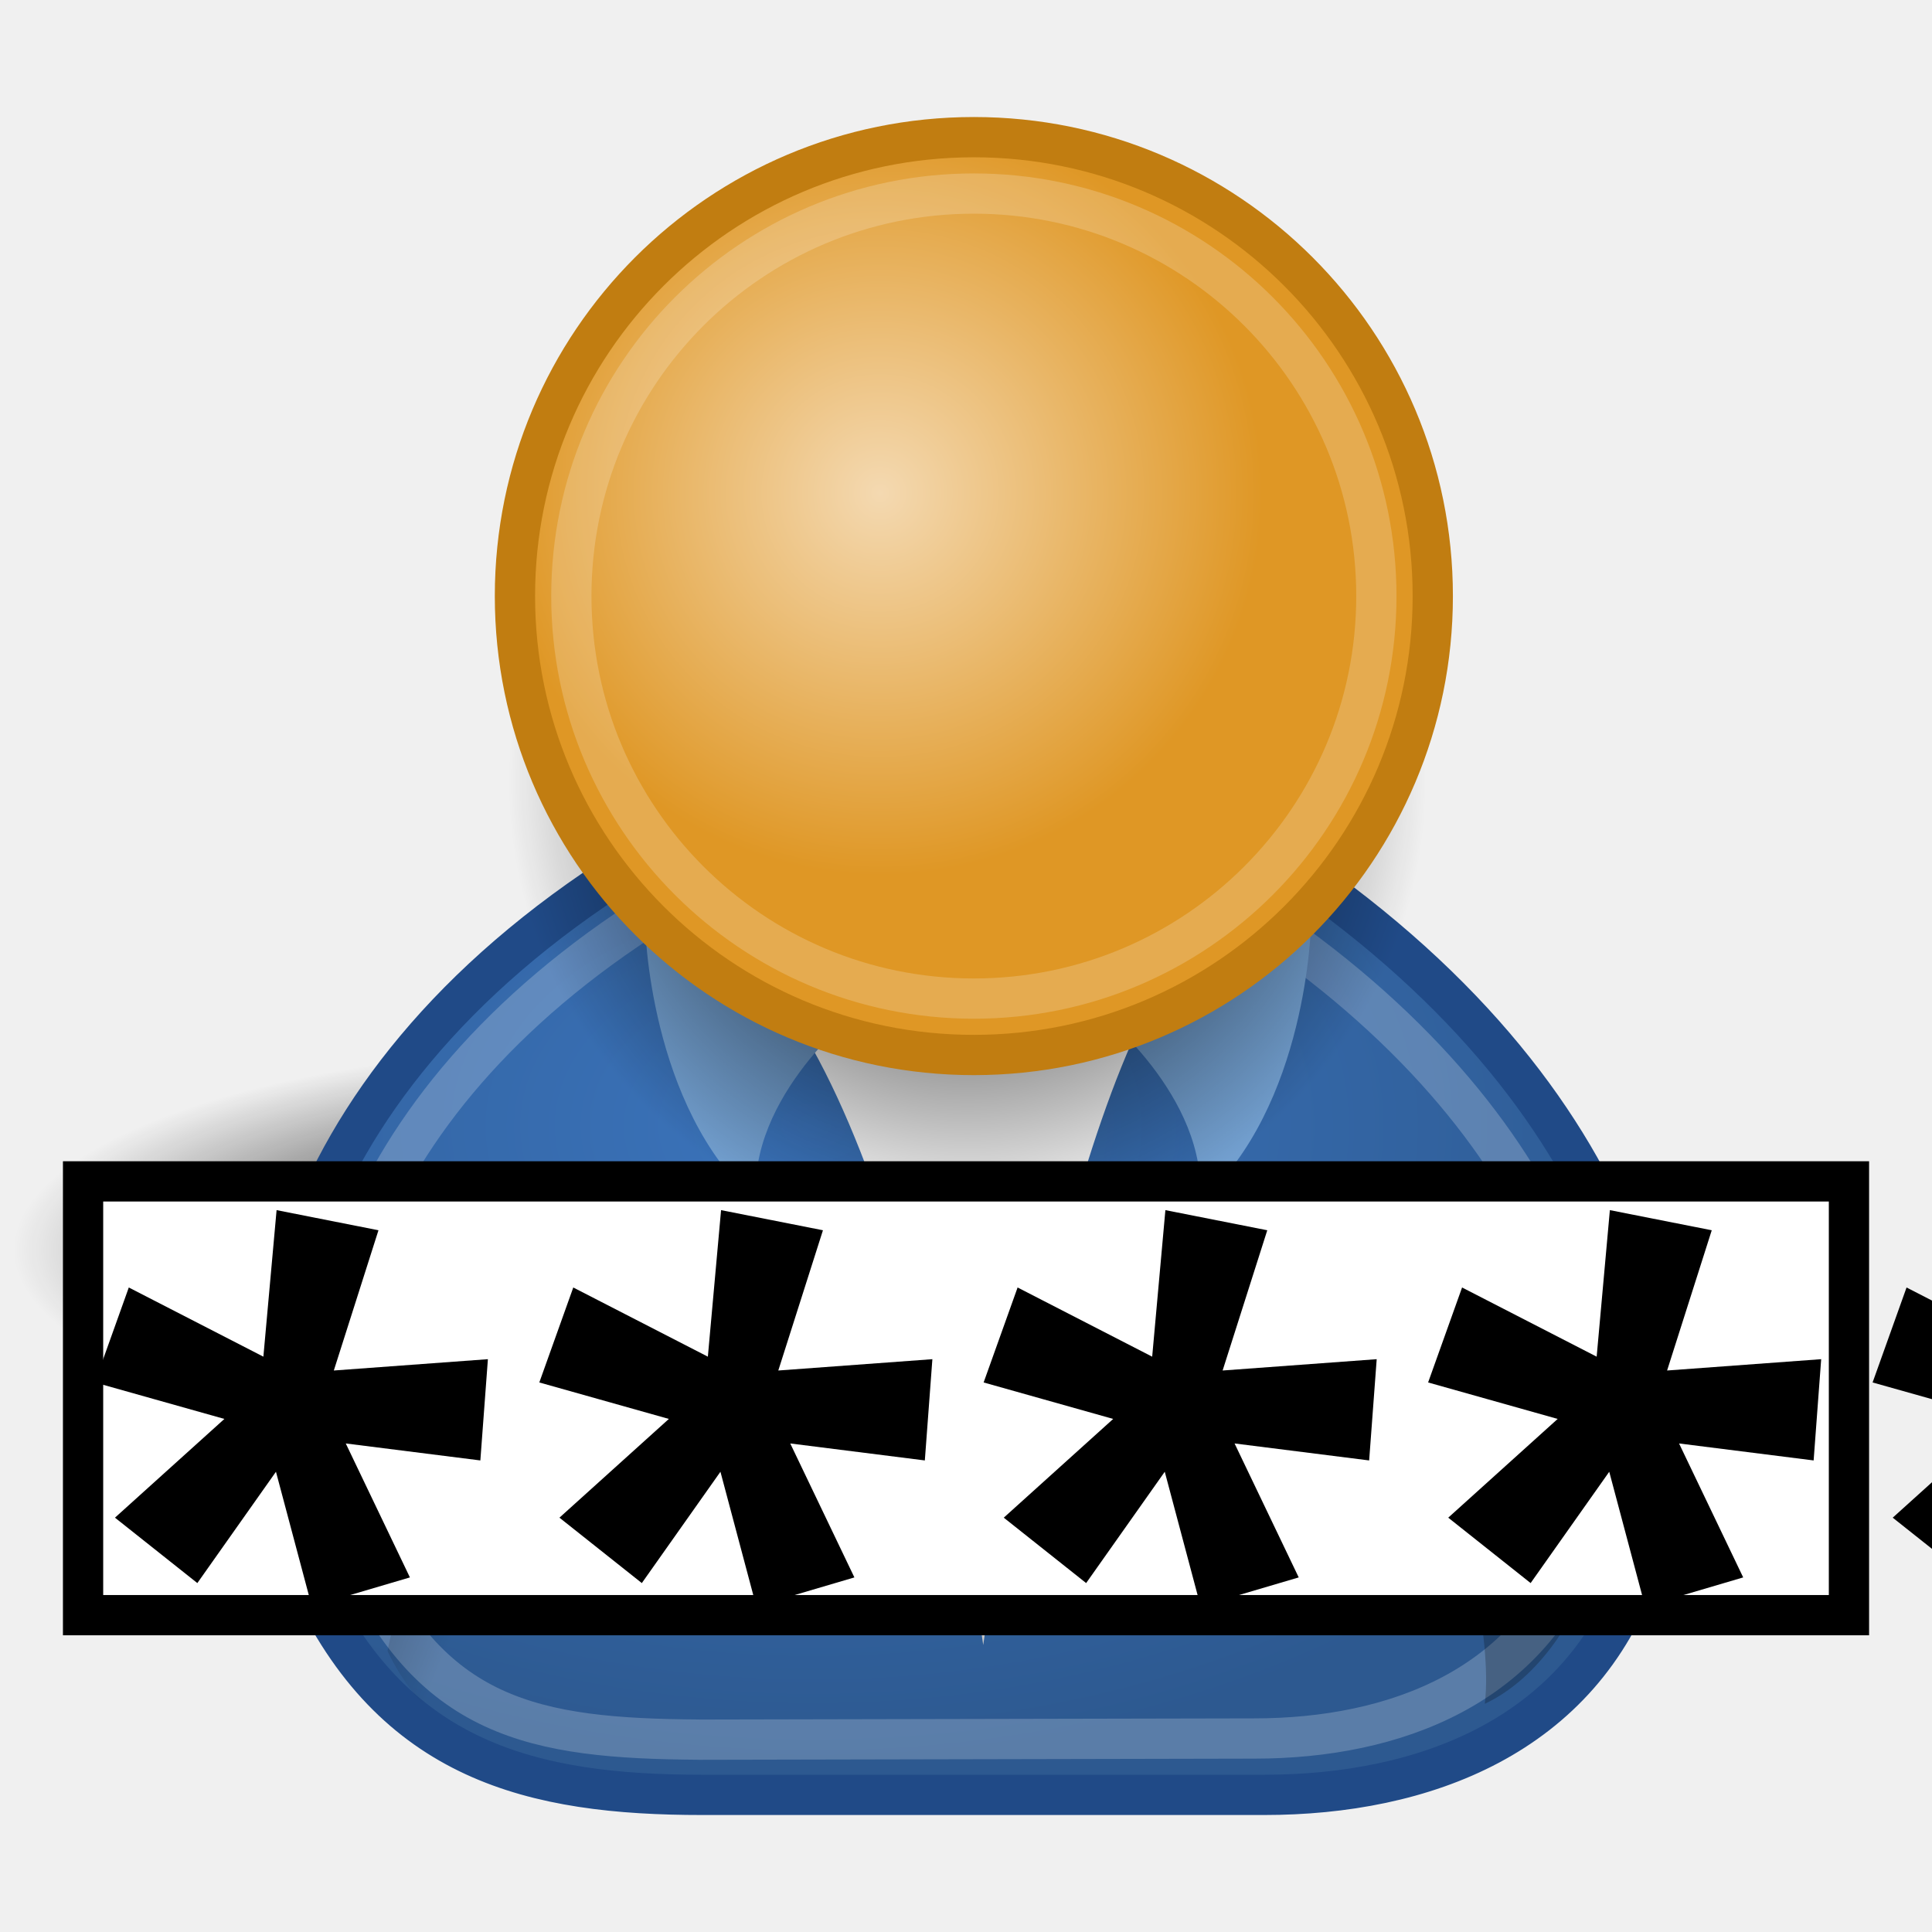
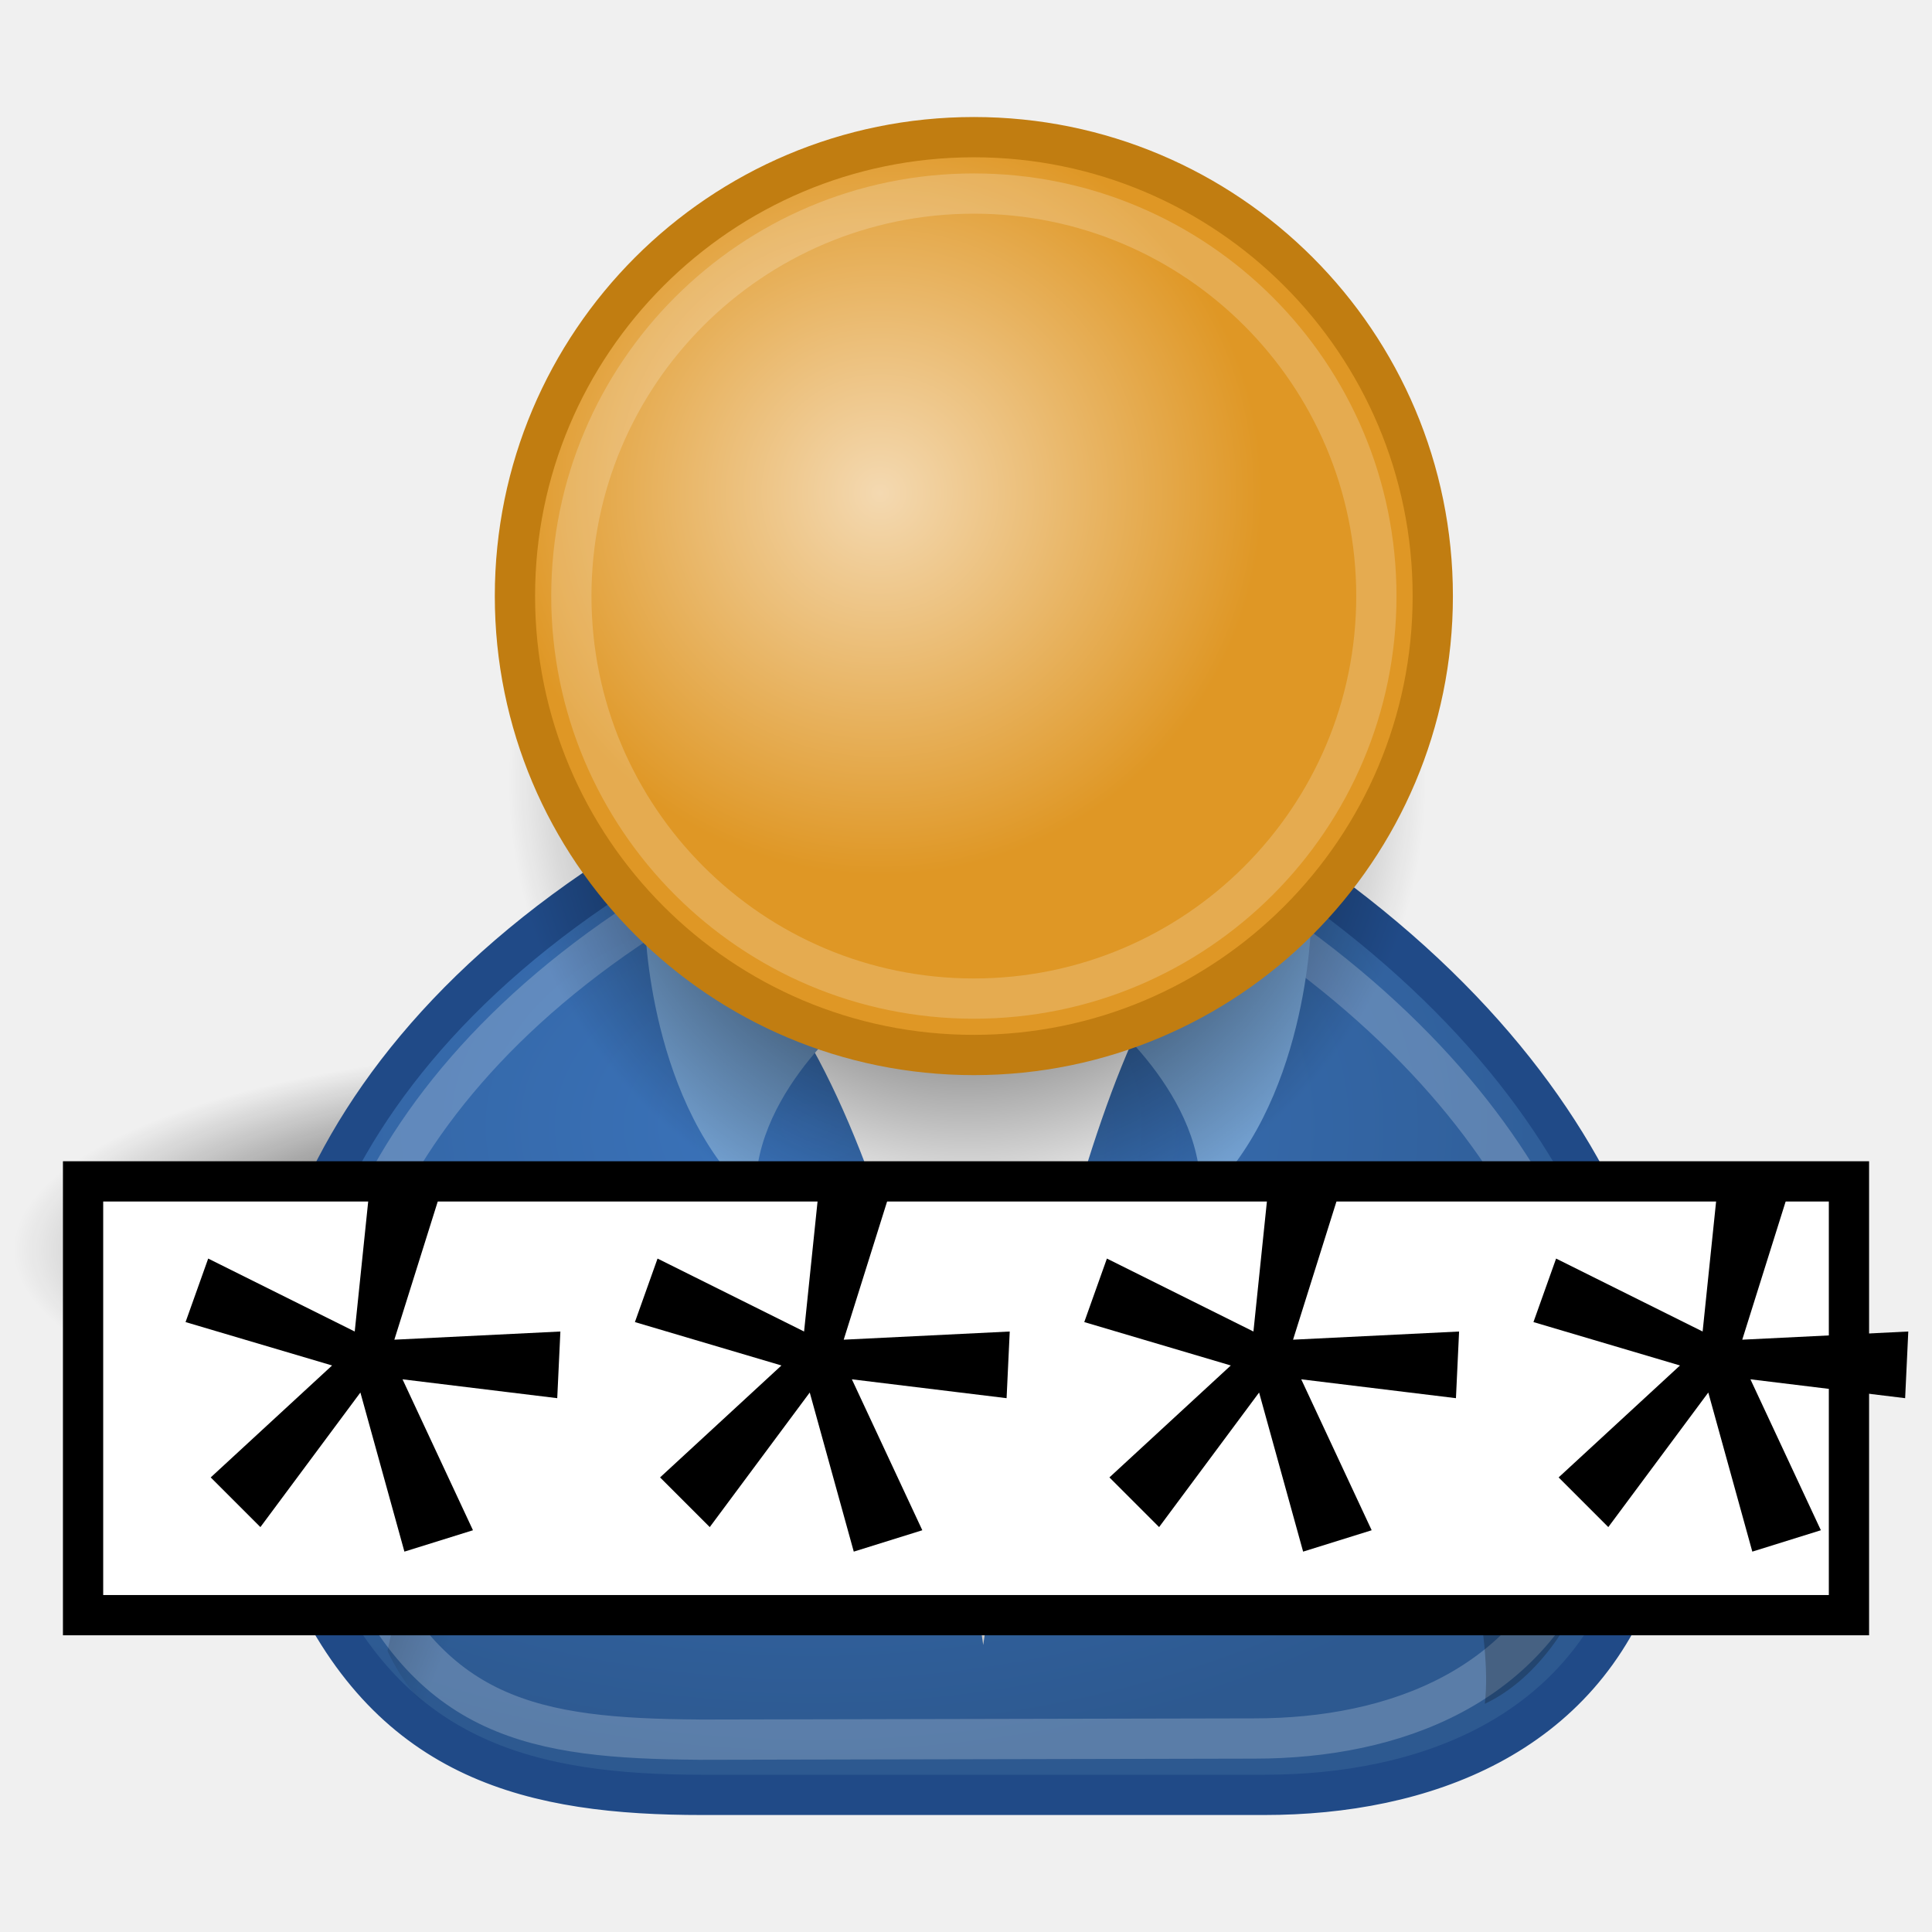
<svg xmlns="http://www.w3.org/2000/svg" xmlns:xlink="http://www.w3.org/1999/xlink" width="48px" height="48px" id="svg2108" version="1.1">
  <defs id="defs3">
    <linearGradient id="linearGradient4356">
      <stop style="stop-color:#000000;stop-opacity:1;" offset="0" id="stop4358" />
      <stop style="stop-color:#000000;stop-opacity:0;" offset="1" id="stop4360" />
    </linearGradient>
    <linearGradient id="linearGradient4344">
      <stop style="stop-color:#727e0a;stop-opacity:1;" offset="0" id="stop4346" />
      <stop style="stop-color:#5b6508;stop-opacity:1;" offset="1" id="stop4348" />
    </linearGradient>
    <linearGradient id="linearGradient4338">
      <stop id="stop4340" offset="0" style="stop-color:#e9b15e;stop-opacity:1;" />
      <stop id="stop4342" offset="1" style="stop-color:#966416;stop-opacity:1;" />
    </linearGradient>
    <linearGradient id="linearGradient4163">
      <stop style="stop-color:#3b74bc;stop-opacity:1;" offset="0" id="stop4165" />
      <stop style="stop-color:#2d5990;stop-opacity:1;" offset="1" id="stop4167" />
    </linearGradient>
    <linearGradient id="linearGradient3824">
      <stop style="stop-color:#ffffff;stop-opacity:1;" offset="0" id="stop3826" />
      <stop style="stop-color:#c9c9c9;stop-opacity:1;" offset="1" id="stop3828" />
    </linearGradient>
    <linearGradient id="linearGradient3816">
      <stop style="stop-color:#000000;stop-opacity:1;" offset="0" id="stop3818" />
      <stop style="stop-color:#000000;stop-opacity:0;" offset="1" id="stop3820" />
    </linearGradient>
    <linearGradient id="linearGradient3800">
      <stop style="stop-color:#f4d9b1;stop-opacity:1;" offset="0" id="stop3802" />
      <stop style="stop-color:#df9725;stop-opacity:1;" offset="1" id="stop3804" />
    </linearGradient>
    <radialGradient xlink:href="#linearGradient3800" id="radialGradient3806" cx="29.345" cy="17.064" fx="29.345" fy="17.064" r="9.162" gradientUnits="userSpaceOnUse" />
    <radialGradient xlink:href="#linearGradient3816" id="radialGradient3822" cx="31.113" cy="19.009" fx="31.113" fy="19.009" r="8.662" gradientUnits="userSpaceOnUse" />
    <linearGradient xlink:href="#linearGradient3824" id="linearGradient3830" x1="30.936" y1="29.553" x2="30.936" y2="35.803" gradientUnits="userSpaceOnUse" gradientTransform="translate(-15.28662,-8.33121)" />
    <radialGradient xlink:href="#linearGradient4163" id="radialGradient4169" cx="28.09" cy="27.203" fx="28.09" fy="27.203" r="13.565" gradientTransform="matrix(1.297564,0,0,0.884831,-23.64513,-3.390741)" gradientUnits="userSpaceOnUse" />
    <radialGradient xlink:href="#linearGradient3800" id="radialGradient4171" gradientUnits="userSpaceOnUse" cx="29.345" cy="17.064" fx="29.345" fy="17.064" r="9.162" gradientTransform="matrix(0.787998,0,0,0.787998,6.221198,3.617627)" />
    <linearGradient xlink:href="#linearGradient3824" id="linearGradient4175" gradientUnits="userSpaceOnUse" x1="30.936" y1="29.553" x2="30.936" y2="35.803" gradientTransform="translate(0.707108,0)" />
    <radialGradient xlink:href="#linearGradient3816" id="radialGradient4179" gradientUnits="userSpaceOnUse" cx="31.113" cy="19.009" fx="31.113" fy="19.009" r="8.662" />
    <linearGradient xlink:href="#linearGradient3824" id="linearGradient4326" gradientUnits="userSpaceOnUse" gradientTransform="translate(-12.41789,-7)" x1="30.936" y1="29.553" x2="30.936" y2="35.803" />
    <radialGradient xlink:href="#linearGradient4338" id="radialGradient4328" gradientUnits="userSpaceOnUse" gradientTransform="matrix(0.787998,3.877637e-16,-3.877637e-16,0.787998,6.221198,3.617627)" cx="29.345" cy="17.064" fx="29.345" fy="17.064" r="9.162" />
    <radialGradient xlink:href="#linearGradient3816" id="radialGradient4330" gradientUnits="userSpaceOnUse" cx="31.113" cy="19.009" fx="31.113" fy="19.009" r="8.662" />
    <linearGradient xlink:href="#linearGradient3824" id="linearGradient4332" gradientUnits="userSpaceOnUse" x1="30.936" y1="29.553" x2="30.936" y2="35.803" gradientTransform="translate(-13.125,-7)" />
    <radialGradient xlink:href="#linearGradient3816" id="radialGradient4336" gradientUnits="userSpaceOnUse" cx="31.113" cy="19.009" fx="31.113" fy="19.009" r="8.662" />
    <radialGradient xlink:href="#linearGradient4344" id="radialGradient4350" cx="16.215" cy="19.836" fx="16.215" fy="19.836" r="13.565" gradientTransform="matrix(1,0,0,0.681917,0,8.233773)" gradientUnits="userSpaceOnUse" />
    <linearGradient xlink:href="#linearGradient4356" id="linearGradient4362" x1="20.662" y1="35.818" x2="22.627" y2="36.218" gradientUnits="userSpaceOnUse" gradientTransform="matrix(0.983375,0.181588,-0.181588,0.983375,-9.054908,-10.98268)" />
    <linearGradient xlink:href="#linearGradient4356" id="linearGradient4366" gradientUnits="userSpaceOnUse" x1="22.687" y1="36.39" x2="21.408" y2="35.74" gradientTransform="matrix(-0.977685,0.210075,0.210075,0.977685,39.82298,-12.27642)" />
    <linearGradient xlink:href="#linearGradient4356" id="linearGradient4372" gradientUnits="userSpaceOnUse" gradientTransform="matrix(0.983375,0.181588,-0.181588,0.983375,-7.07212,-9.82492)" x1="20.662" y1="35.818" x2="22.627" y2="36.218" />
    <linearGradient xlink:href="#linearGradient4356" id="linearGradient4374" gradientUnits="userSpaceOnUse" gradientTransform="matrix(-0.977685,0.210075,0.210075,0.977685,41.80576,-11.11866)" x1="22.687" y1="36.39" x2="21.408" y2="35.74" />
    <linearGradient xlink:href="#linearGradient4356" id="linearGradient1366" gradientUnits="userSpaceOnUse" gradientTransform="matrix(-0.977685,0.210075,0.210075,0.977685,41.80576,-11.11866)" x1="22.687" y1="36.39" x2="21.408" y2="35.74" />
    <linearGradient xlink:href="#linearGradient4356" id="linearGradient1369" gradientUnits="userSpaceOnUse" gradientTransform="matrix(0.983375,0.181588,-0.181588,0.983375,-7.07212,-9.82492)" x1="20.662" y1="35.818" x2="22.627" y2="36.218" />
    <linearGradient xlink:href="#linearGradient3824" id="linearGradient1372" gradientUnits="userSpaceOnUse" gradientTransform="translate(-12.41789,-7)" x1="30.936" y1="29.553" x2="30.936" y2="35.803" />
    <radialGradient xlink:href="#linearGradient4344" id="radialGradient1381" gradientUnits="userSpaceOnUse" gradientTransform="matrix(1,0,0,0.681917,0,8.233773)" cx="16.215" cy="19.836" fx="16.215" fy="19.836" r="13.565" />
    <radialGradient xlink:href="#linearGradient4163" id="radialGradient3071" gradientUnits="userSpaceOnUse" gradientTransform="matrix(1.297564,0,0,0.884831,-23.64513,-3.390741)" cx="28.09" cy="27.203" fx="28.09" fy="27.203" r="13.565" />
    <linearGradient xlink:href="#linearGradient3824" id="linearGradient3073" gradientUnits="userSpaceOnUse" gradientTransform="translate(-15.28662,-8.33121)" x1="30.936" y1="29.553" x2="30.936" y2="35.803" />
    <radialGradient xlink:href="#linearGradient3816" id="radialGradient3075" gradientUnits="userSpaceOnUse" cx="31.113" cy="19.009" fx="31.113" fy="19.009" r="8.662" />
    <radialGradient xlink:href="#linearGradient3800" id="radialGradient3077" gradientUnits="userSpaceOnUse" gradientTransform="matrix(0.787998,0,0,0.787998,6.221198,3.617627)" cx="29.345" cy="17.064" fx="29.345" fy="17.064" r="9.162" />
    <linearGradient xlink:href="#linearGradient4356" id="linearGradient3079" gradientUnits="userSpaceOnUse" gradientTransform="matrix(0.983375,0.181588,-0.181588,0.983375,-9.054908,-10.98268)" x1="20.662" y1="35.818" x2="22.627" y2="36.218" />
    <linearGradient xlink:href="#linearGradient4356" id="linearGradient3081" gradientUnits="userSpaceOnUse" gradientTransform="matrix(-0.977685,0.210075,0.210075,0.977685,39.82298,-12.27642)" x1="22.687" y1="36.39" x2="21.408" y2="35.74" />
  </defs>
  <g id="layer1" style="display:inline" />
  <g id="layer2" style="display:inline">
    <path transform="matrix(1.77551,0,0,0.583984,-39.53984,19.94735)" style="color:#000000;fill:url(#radialGradient4179);fill-opacity:1;fill-rule:evenodd;stroke:none;stroke-width:1px;marker:none;visibility:visible;display:inline;overflow:visible" id="path4306" d="m 39.775,19.009 a 8.662,8.662 0 1 1 -17.324,0 8.662,8.662 0 1 1 17.324,0 z" />
    <g id="g3059" transform="matrix(1.316288,0,0,1.316288,3.363087,0.7542383)">
      <path id="path4308" d="m 10.7,33.305 10.607,0 c 3.005,0 5.98,-1.102 7.071,-4.243 1.036,-2.982 0.177,-8.662 -6.541,-13.258 l -12.551,0 c -6.718,4.243 -7.557,10.045 -6.01,13.435 1.576,3.454 4.243,4.066 7.425,4.066 z" style="color:#000000;fill:url(#radialGradient3071);fill-opacity:1;fill-rule:evenodd;stroke:#204a87;stroke-width:0.76px;stroke-linecap:round;stroke-linejoin:round;stroke-miterlimit:4;stroke-opacity:1;stroke-dasharray:none;stroke-dashoffset:0;marker:none;visibility:visible;display:inline;overflow:visible" />
      <path id="path4310" d="m 11.407,17.395 c 3.182,2.828 4.596,13.081 4.596,13.081 0,0 1.414,-10.253 3.889,-13.258 l -8.485,0.177 z" style="color:#000000;fill:url(#linearGradient3073);fill-opacity:1;fill-rule:evenodd;stroke:none;stroke-width:1px;marker:none;visibility:visible;display:inline;overflow:visible" />
      <path style="color:#000000;fill:#729fcf;fill-opacity:1;fill-rule:evenodd;stroke:none;stroke-width:1px;marker:none;visibility:visible;display:inline;overflow:visible" d="m 13.686,18.456 c 0,0 -2.151,1.66 -1.966,3.661 C 9.679,20.315 9.62,16.865 9.62,16.865 l 4.066,1.591 z" id="path4312" />
      <path style="opacity:0.215;color:#000000;fill:none;stroke:#ffffff;stroke-width:0.76px;stroke-linecap:round;stroke-linejoin:round;stroke-miterlimit:4;stroke-opacity:1;stroke-dasharray:none;stroke-dashoffset:0;marker:none;visibility:visible;display:inline;overflow:visible" d="m 10.628,32.263 10.493,-0.022 c 2.64,0 5.253,-0.968 6.211,-3.727 0.91,-2.62 -0.095,-7.609 -5.995,-11.646 L 9.813,16.625 c -5.901,3.727 -7.043,8.823 -5.662,12.044 1.381,3.221 3.395,3.571 6.477,3.593 z" id="path4314" />
      <path id="path4316" d="m 18.124,18.456 c 0,0 2.151,1.66 1.966,3.661 2.041,-1.801 2.1,-5.252 2.1,-5.252 l -4.066,1.591 z" style="color:#000000;fill:#729fcf;fill-opacity:1;fill-rule:evenodd;stroke:none;stroke-width:1px;marker:none;visibility:visible;display:inline;overflow:visible" />
      <path transform="translate(-15.41162,-4.83121)" style="color:#000000;fill:url(#radialGradient3075);fill-opacity:1;fill-rule:evenodd;stroke:none;stroke-width:1px;marker:none;visibility:visible;display:inline;overflow:visible" id="path4318" d="m 39.775,19.009 c 0,4.784 -3.878,8.662 -8.662,8.662 -4.784,0 -8.662,-3.878 -8.662,-8.662 0,-4.784 3.878,-8.662 8.662,-8.662 4.784,0 8.662,3.878 8.662,8.662 z" />
      <path transform="translate(-15.28662,-8.33121)" d="m 39.775,19.009 c 0,4.784 -3.878,8.662 -8.662,8.662 -4.784,0 -8.662,-3.878 -8.662,-8.662 0,-4.784 3.878,-8.662 8.662,-8.662 4.784,0 8.662,3.878 8.662,8.662 z" id="path4320" style="color:#000000;fill:url(#radialGradient3077);fill-opacity:1;fill-rule:evenodd;stroke:#c17d11;stroke-width:0.76px;stroke-linecap:round;stroke-linejoin:round;stroke-miterlimit:4;stroke-opacity:1;stroke-dasharray:none;stroke-dashoffset:0;marker:none;visibility:visible;display:inline;overflow:visible" />
      <path transform="matrix(0.877095,0,0,0.877095,-11.4627,-5.994943)" style="opacity:0.196;color:#000000;fill:none;stroke:#ffffff;stroke-width:0.866px;stroke-linecap:round;stroke-linejoin:round;stroke-miterlimit:4;stroke-opacity:1;stroke-dasharray:none;stroke-dashoffset:0;marker:none;visibility:visible;display:inline;overflow:visible" id="path4322" d="m 39.775,19.009 c 0,4.784 -3.878,8.662 -8.662,8.662 -4.784,0 -8.662,-3.878 -8.662,-8.662 0,-4.784 3.878,-8.662 8.662,-8.662 4.784,0 8.662,3.878 8.662,8.662 z" />
      <path id="path4354" d="m 6.565,32.444 c -1.248,-0.545 -1.806,-1.858 -1.806,-1.858 0.841,-4.069 3.72,-7.046 3.72,-7.046 0,0 -2.279,6.412 -1.914,8.904 z" style="opacity:0.228;color:#000000;fill:url(#linearGradient3079);fill-opacity:1;fill-rule:evenodd;stroke:none;stroke-width:1px;marker:none;visibility:visible;display:inline;overflow:visible" />
      <path style="opacity:0.228;color:#000000;fill:url(#linearGradient3081);fill-opacity:1;fill-rule:evenodd;stroke:none;stroke-width:1px;marker:none;visibility:visible;display:inline;overflow:visible" d="m 25.471,31.586 c 1.231,-0.581 1.804,-2.002 1.804,-2.002 -0.959,-4.043 -3.976,-6.843 -3.976,-6.843 0,0 2.465,6.343 2.172,8.845 z" id="path4364" />
    </g>
    <g id="g3054" transform="translate(-0.3821659,-4.508795)">
      <rect y="33.86" x="2.446" height="10.777" width="43.873" id="rect3048" style="fill:#ffffff;fill-opacity:1;stroke:#000000;stroke-width:1" />
-       <text id="text3050" y="50.137" x="1.034" style="font-size:20.26px;font-style:italic;font-variant:normal;font-weight:bold;font-stretch:normal;line-height:125%;letter-spacing:0px;word-spacing:0px;fill:#000000;fill-opacity:1;stroke:none;font-family:Alte Haas Grotesk;-inkscape-font-specification:Sans Italic" xml:space="preserve">
-         <tspan y="50.137" x="1.034" id="tspan3052">*****</tspan>
+       <text id="text3050" y="50.137" x="1.034" style="font-size:20.26px;font-style:italic;font-variant:normal;font-stretch:normal;line-height:125%;letter-spacing:0px;word-spacing:0px;fill:#000000;fill-opacity:1;stroke:none;font-family:Alte Haas Grotesk;-inkscape-font-specification:Sans Italic" xml:space="preserve">
+         <tspan y="49.137" x="2.9" id="tspan3052">****</tspan>
      </text>
    </g>
  </g>
</svg>
